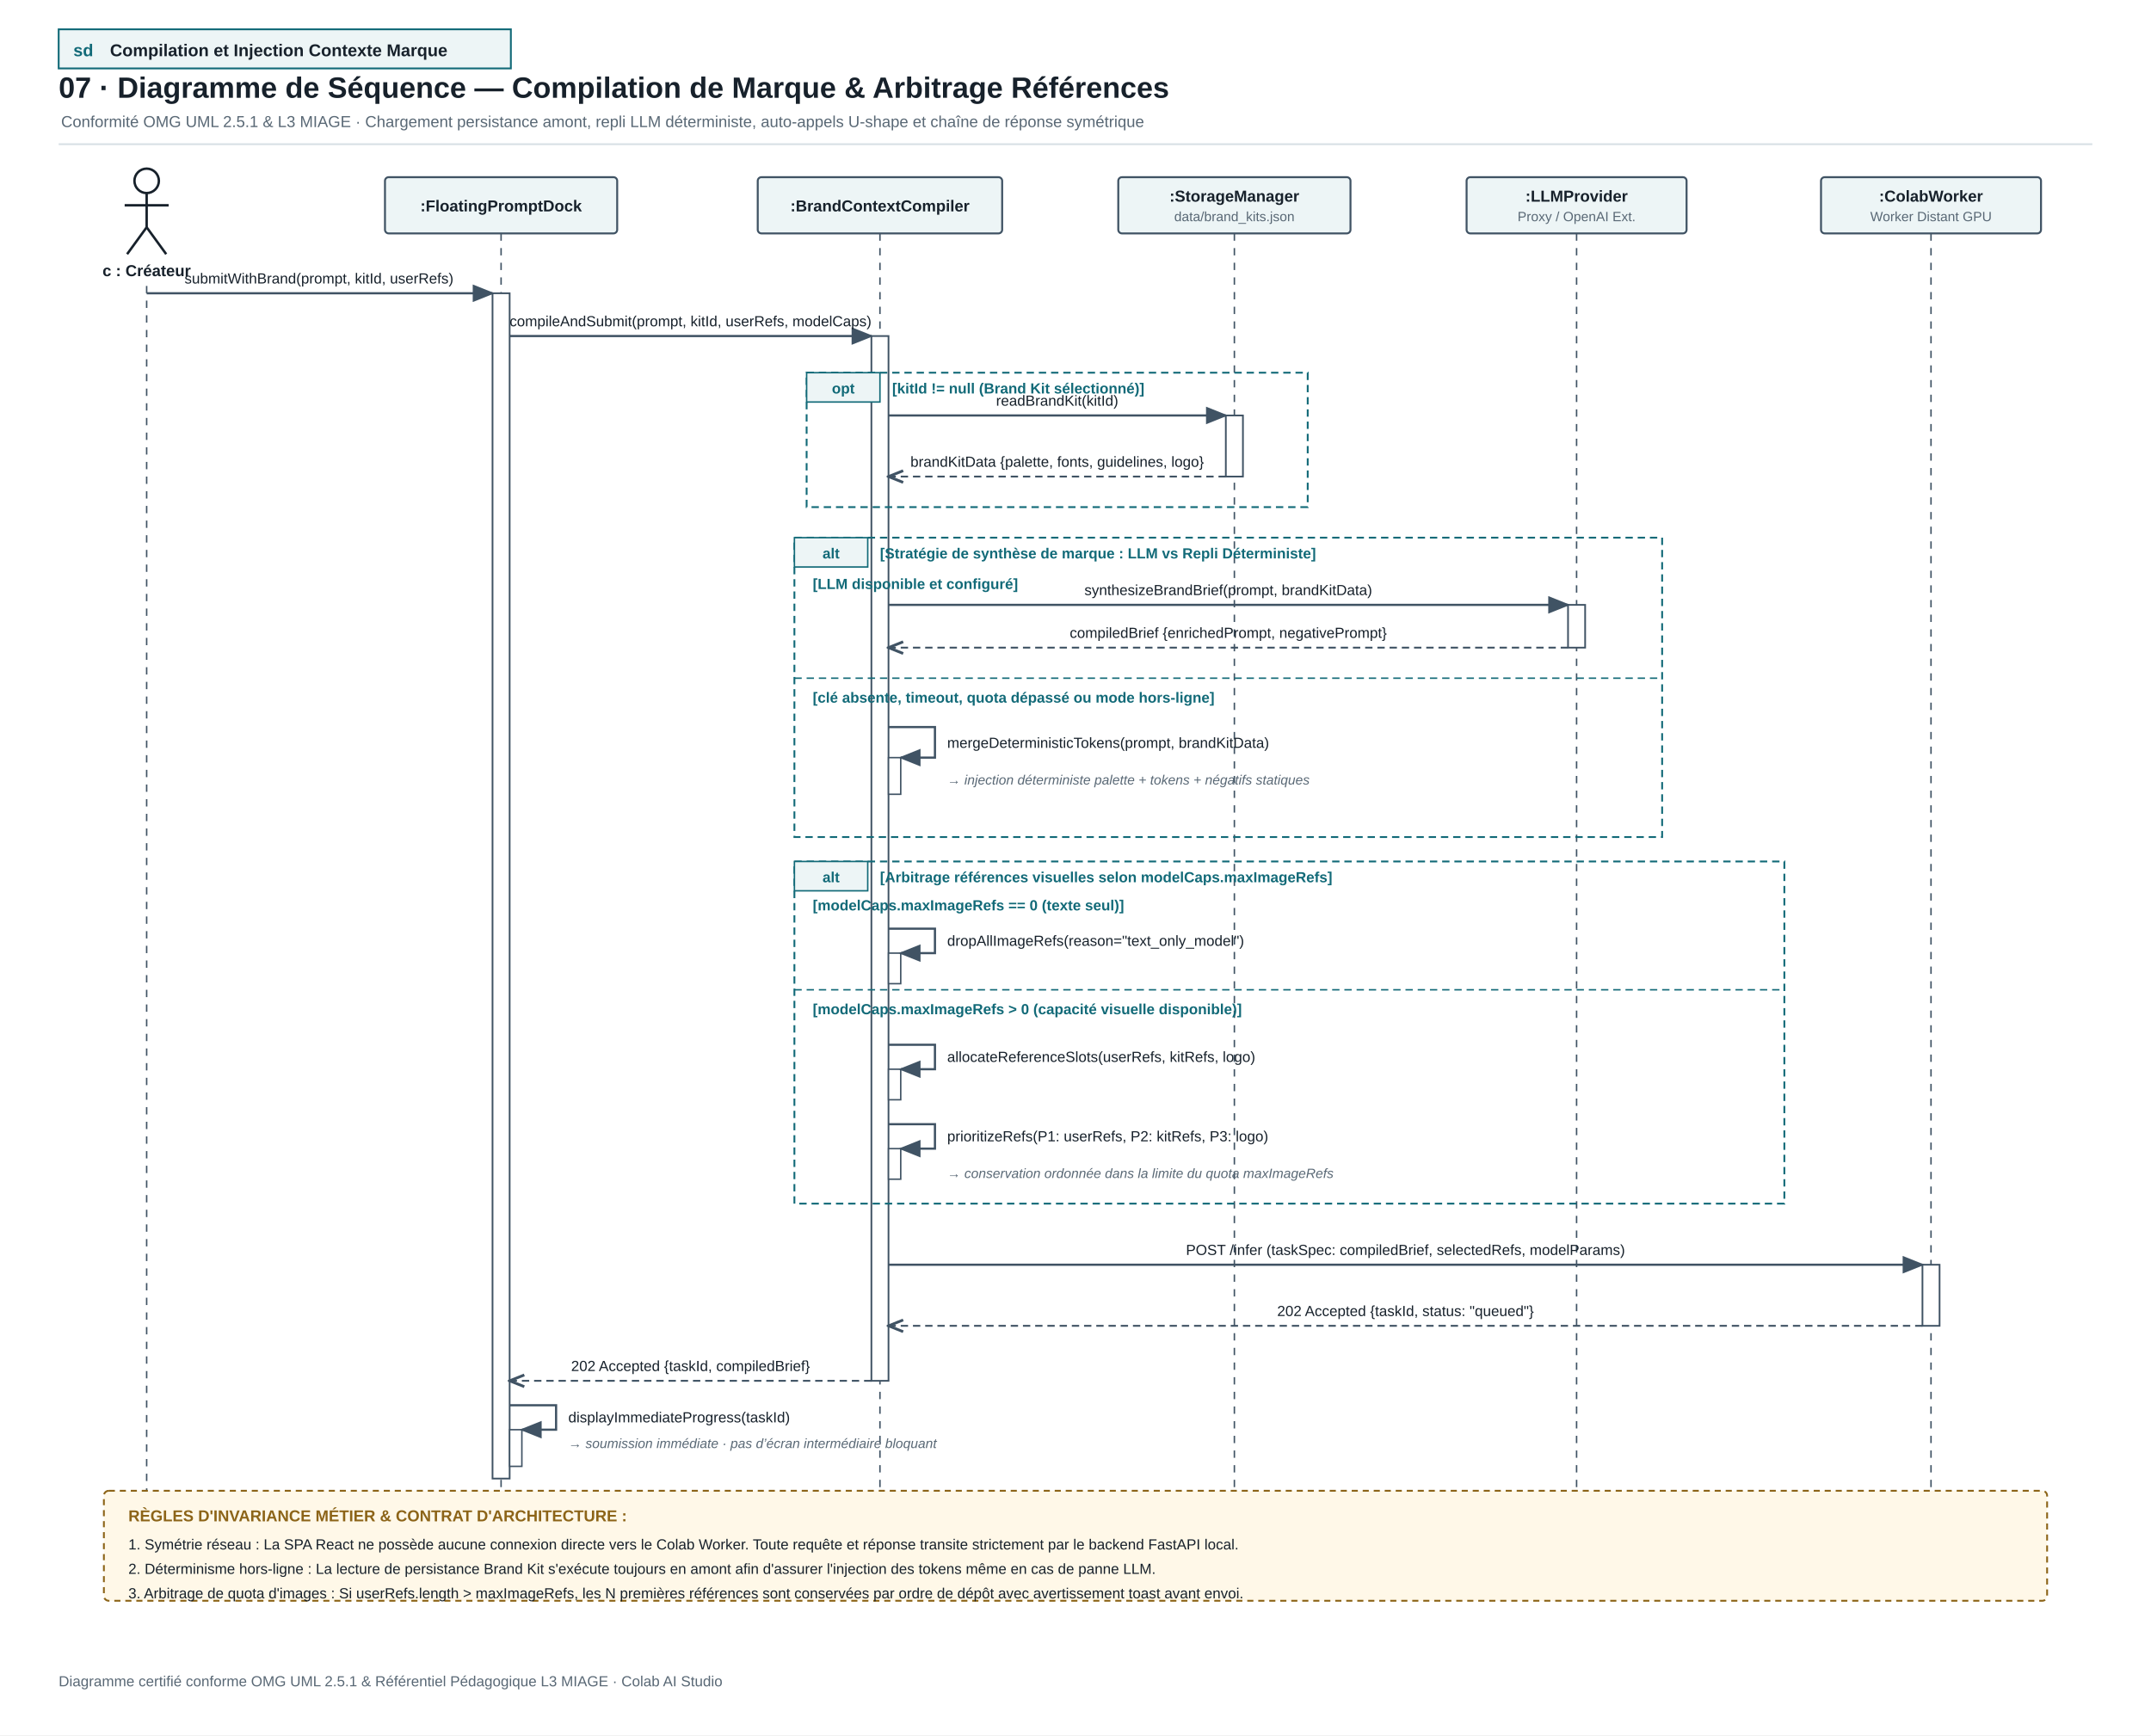
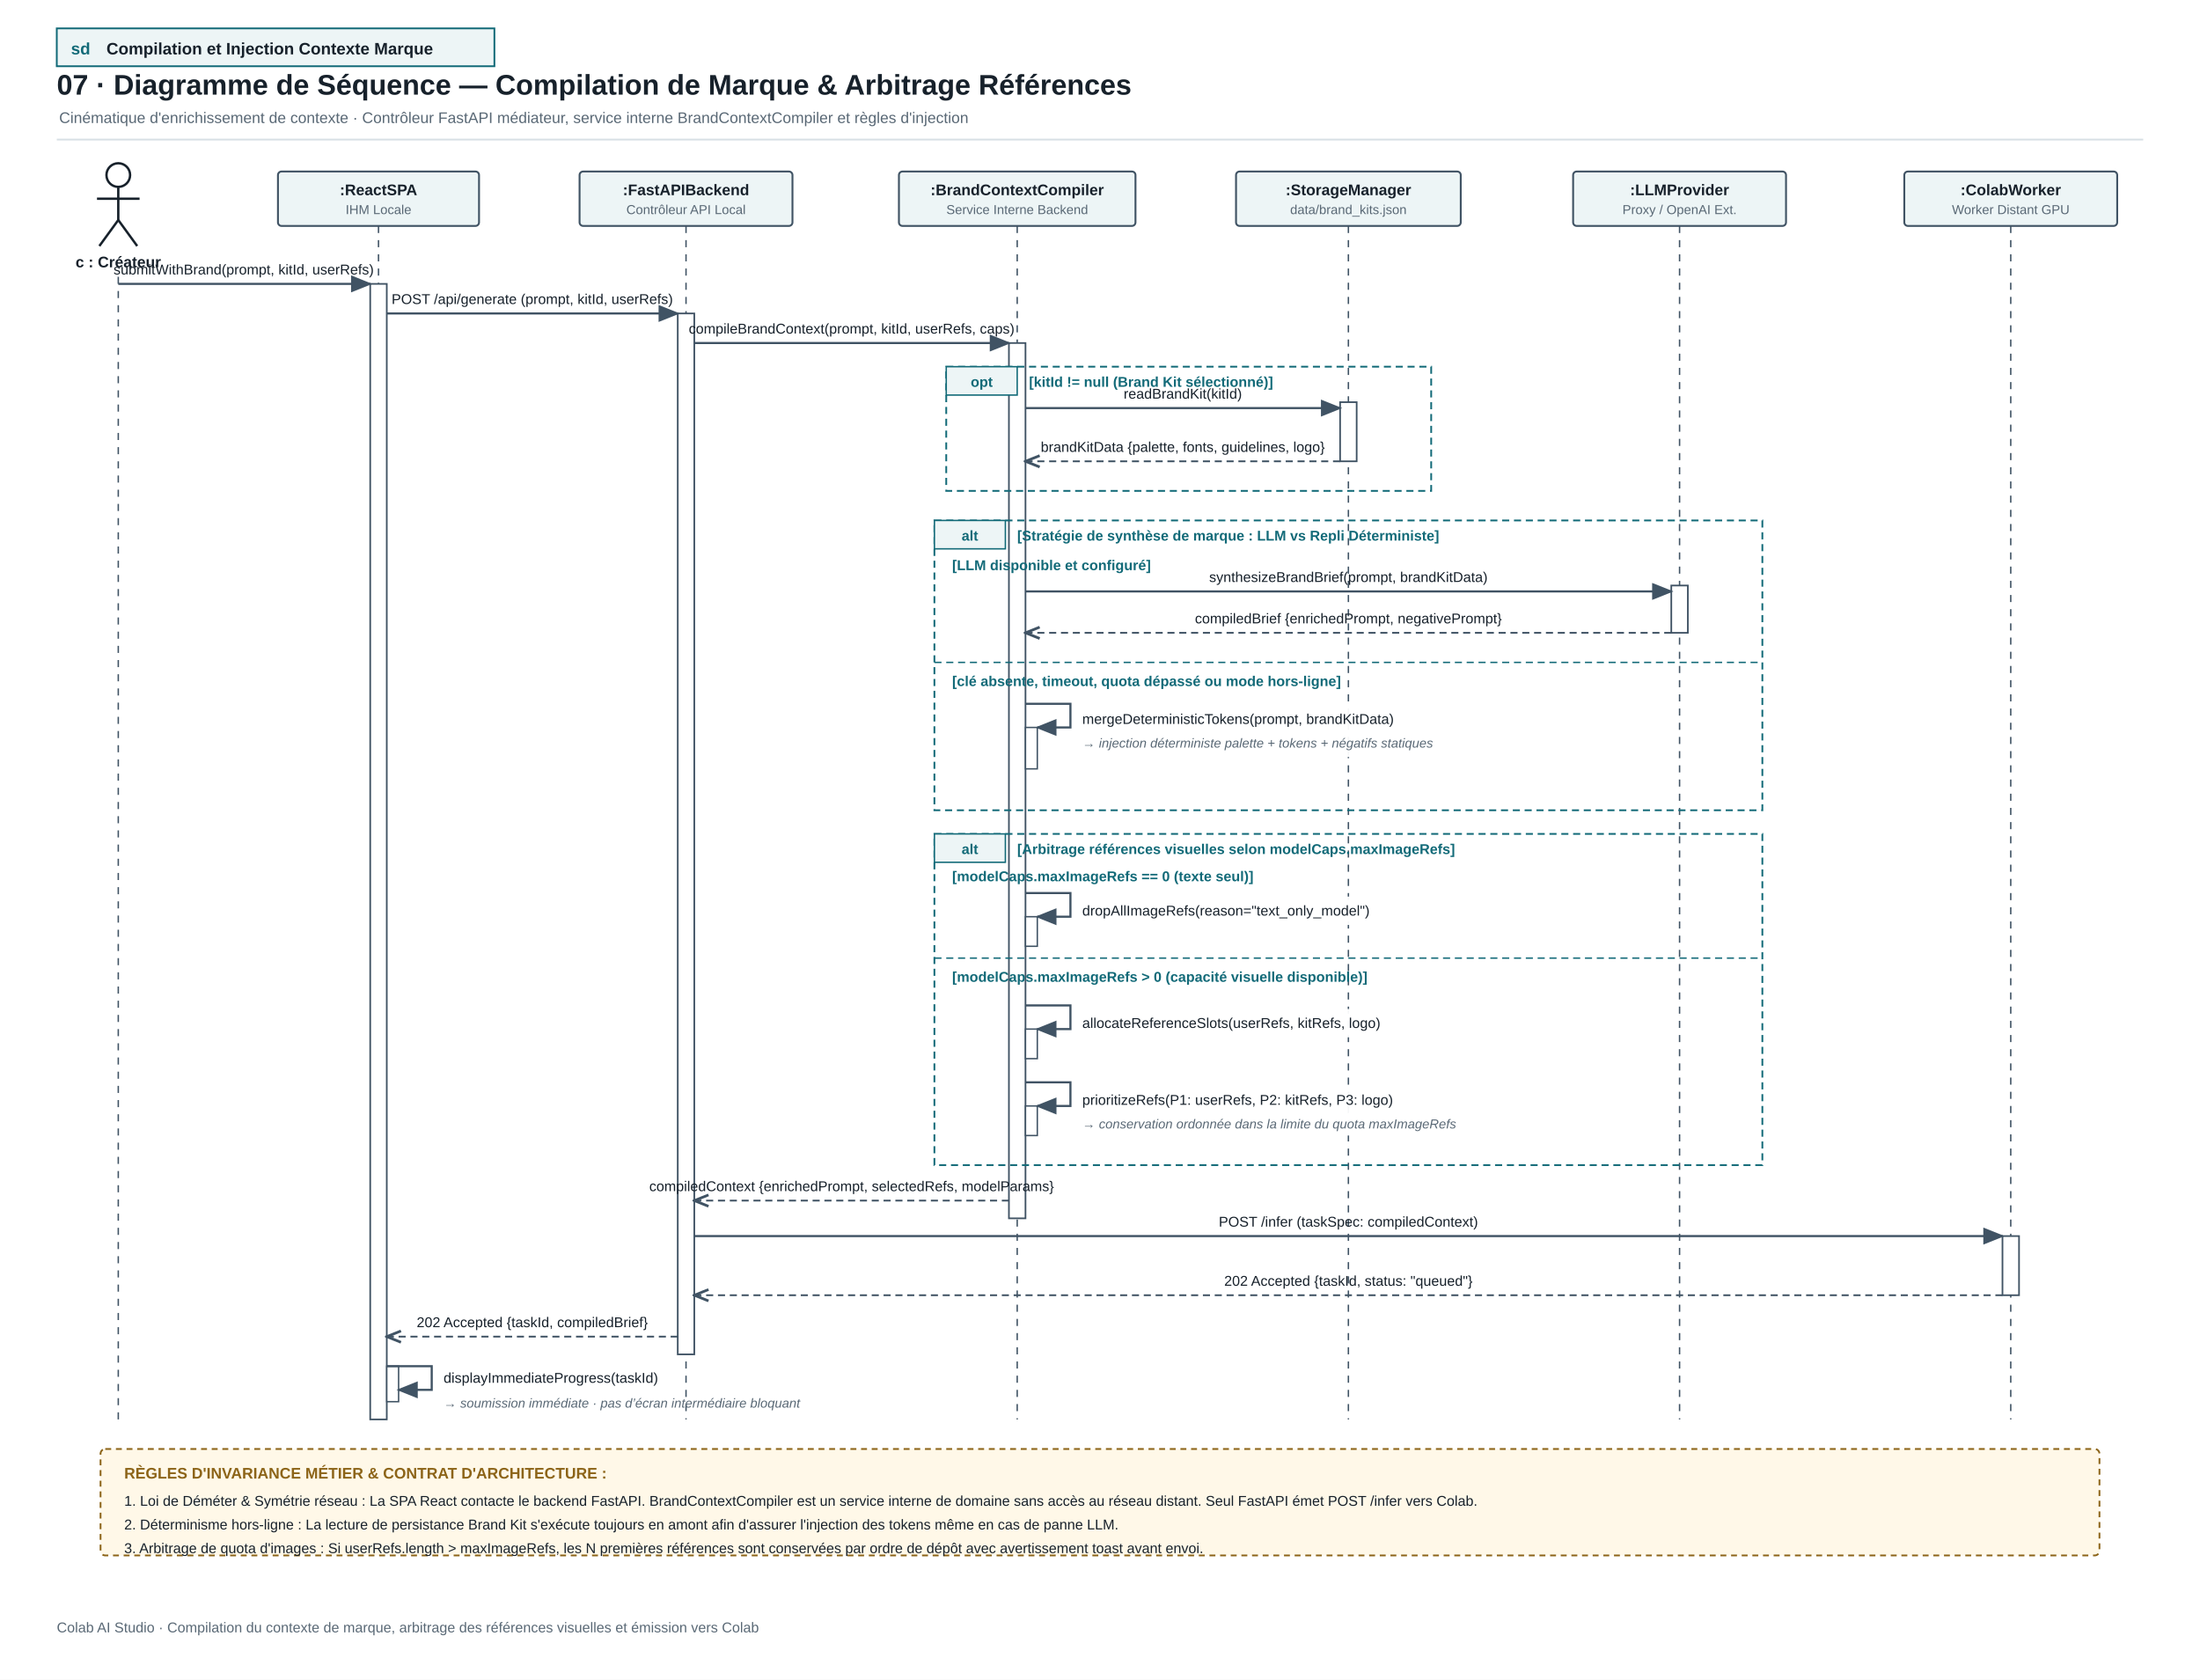
- <svg xmlns="http://www.w3.org/2000/svg" width="1760" height="1420" viewBox="0 0 1760 1420">
+ <svg xmlns="http://www.w3.org/2000/svg" width="1860" height="1420" viewBox="0 0 1860 1420">
  <defs>
    <marker id="arrow" markerWidth="10" markerHeight="8" refX="9" refY="4" orient="auto">
      <path d="M0 0 L10 4 L0 8 Z" fill="#405364" />
    </marker>
    <marker id="openArrow" markerWidth="10" markerHeight="8" refX="9" refY="4" orient="auto">
      <path d="M1 0.8 L9 4 L1 7.2" fill="none" stroke="#405364" stroke-width="1.5" />
    </marker>
  </defs>
  <rect x="0" y="0" width="100%" height="100%" fill="#FFFFFF" />
  <rect x="48" y="24" width="370" height="32" rx="0" fill="#EDF5F6" stroke="#126A78" stroke-width="1.5" />
  <text x="60" y="46" font-family="Arial, sans-serif" font-size="14" font-weight="700" fill="#126A78">sd</text>
  <text x="90" y="46" font-family="Arial, sans-serif" font-size="14" font-weight="600" fill="#17212B">Compilation et Injection Contexte Marque</text>
  <text x="48" y="80" font-family="Arial, sans-serif" font-size="24" font-weight="700" fill="#17212B">07 · Diagramme de Séquence — Compilation de Marque &amp; Arbitrage Références</text>
-   <text x="50" y="104" font-family="Arial, sans-serif" font-size="13" fill="#596875">Conformité OMG UML 2.5.1 &amp; L3 MIAGE · Chargement persistance amont, repli LLM déterministe, auto-appels U-shape et chaîne de réponse symétrique</text>
-   <line x1="48" y1="118" x2="1712" y2="118" stroke="#D8E0E5" stroke-width="1.5" />
-   <circle cx="120" cy="148" r="10" fill="#FFFFFF" stroke="#17212B" stroke-width="2" />
-   <line x1="120" y1="158" x2="120" y2="186" stroke="#17212B" stroke-width="2" />
-   <line x1="102" y1="168" x2="138" y2="168" stroke="#17212B" stroke-width="2" />
-   <line x1="120" y1="186" x2="104" y2="208" stroke="#17212B" stroke-width="2" />
-   <line x1="120" y1="186" x2="136" y2="208" stroke="#17212B" stroke-width="2" />
-   <text x="120" y="226" text-anchor="middle" font-family="Arial, sans-serif" font-size="13" font-weight="600" fill="#17212B">c : Créateur</text>
-   <line x1="120" y1="234" x2="120" y2="1270" stroke="#405364" stroke-width="1.2" stroke-dasharray="6 6" />
-   <rect x="315" y="145" width="190" height="46" rx="3" fill="#EDF5F6" stroke="#405364" stroke-width="1.6" />
-   <text x="410" y="173" text-anchor="middle" font-family="Arial, sans-serif" font-size="13" font-weight="600" fill="#17212B">:FloatingPromptDock</text>
-   <line x1="410" y1="191" x2="410" y2="1270" stroke="#405364" stroke-width="1.2" stroke-dasharray="6 6" />
-   <rect x="620" y="145" width="200" height="46" rx="3" fill="#EDF5F6" stroke="#405364" stroke-width="1.6" />
-   <text x="720" y="173" text-anchor="middle" font-family="Arial, sans-serif" font-size="13" font-weight="600" fill="#17212B">:BrandContextCompiler</text>
-   <line x1="720" y1="191" x2="720" y2="1270" stroke="#405364" stroke-width="1.2" stroke-dasharray="6 6" />
-   <rect x="915" y="145" width="190" height="46" rx="3" fill="#EDF5F6" stroke="#405364" stroke-width="1.6" />
-   <text x="1010" y="165" text-anchor="middle" font-family="Arial, sans-serif" font-size="13" font-weight="600" fill="#17212B">:StorageManager</text>
-   <text x="1010" y="181" text-anchor="middle" font-family="Arial, sans-serif" font-size="11" font-weight="400" fill="#596875">data/brand_kits.json</text>
-   <line x1="1010" y1="191" x2="1010" y2="1270" stroke="#405364" stroke-width="1.2" stroke-dasharray="6 6" />
-   <rect x="1200" y="145" width="180" height="46" rx="3" fill="#EDF5F6" stroke="#405364" stroke-width="1.6" />
-   <text x="1290" y="165" text-anchor="middle" font-family="Arial, sans-serif" font-size="13" font-weight="600" fill="#17212B">:LLMProvider</text>
-   <text x="1290" y="181" text-anchor="middle" font-family="Arial, sans-serif" font-size="11" font-weight="400" fill="#596875">Proxy / OpenAI Ext.</text>
-   <line x1="1290" y1="191" x2="1290" y2="1270" stroke="#405364" stroke-width="1.2" stroke-dasharray="6 6" />
-   <rect x="1490" y="145" width="180" height="46" rx="3" fill="#EDF5F6" stroke="#405364" stroke-width="1.6" />
-   <text x="1580" y="165" text-anchor="middle" font-family="Arial, sans-serif" font-size="13" font-weight="600" fill="#17212B">:ColabWorker</text>
-   <text x="1580" y="181" text-anchor="middle" font-family="Arial, sans-serif" font-size="11" font-weight="400" fill="#596875">Worker Distant GPU</text>
-   <line x1="1580" y1="191" x2="1580" y2="1270" stroke="#405364" stroke-width="1.2" stroke-dasharray="6 6" />
-   <rect x="403" y="240" width="14" height="970" fill="#FFFFFF" stroke="#405364" stroke-width="1.4" />
-   <rect x="417" y="1170" width="10" height="30" fill="#FFFFFF" stroke="#405364" stroke-width="1.2" />
-   <rect x="713" y="275" width="14" height="855" fill="#FFFFFF" stroke="#405364" stroke-width="1.4" />
-   <rect x="727" y="620" width="10" height="30" fill="#FFFFFF" stroke="#405364" stroke-width="1.2" />
-   <rect x="727" y="780" width="10" height="25" fill="#FFFFFF" stroke="#405364" stroke-width="1.2" />
-   <rect x="727" y="875" width="10" height="25" fill="#FFFFFF" stroke="#405364" stroke-width="1.2" />
-   <rect x="727" y="940" width="10" height="25" fill="#FFFFFF" stroke="#405364" stroke-width="1.2" />
-   <rect x="1003" y="340" width="14" height="50" fill="#FFFFFF" stroke="#405364" stroke-width="1.4" />
-   <rect x="1283" y="495" width="14" height="35" fill="#FFFFFF" stroke="#405364" stroke-width="1.4" />
-   <rect x="1573" y="1035" width="14" height="50" fill="#FFFFFF" stroke="#405364" stroke-width="1.4" />
-   <path d="M120 240 L403 240" fill="none" stroke="#405364" stroke-width="1.8" marker-end="url(#arrow)" />
-   <text x="261" y="232" text-anchor="middle" font-family="Arial, sans-serif" font-size="12" font-weight="500" fill="#17212B">submitWithBrand(prompt, kitId, userRefs)</text>
-   <path d="M417 275 L713 275" fill="none" stroke="#405364" stroke-width="1.8" marker-end="url(#arrow)" />
-   <text x="565" y="267" text-anchor="middle" font-family="Arial, sans-serif" font-size="12" font-weight="500" fill="#17212B">compileAndSubmit(prompt, kitId, userRefs, modelCaps)</text>
-   <rect x="660" y="305" width="410" height="110" rx="0" fill="none" stroke="#126A78" stroke-width="1.5" stroke-dasharray="6 4" />
-   <rect x="660" y="305" width="60" height="24" rx="0" fill="#EDF5F6" stroke="#126A78" stroke-width="1.2" />
-   <text x="690" y="322" text-anchor="middle" font-family="Arial, sans-serif" font-size="12" font-weight="700" fill="#126A78">opt</text>
-   <text x="730" y="322" text-anchor="start" font-family="Arial, sans-serif" font-size="12" font-weight="600" fill="#126A78">[kitId != null (Brand Kit sélectionné)]</text>
-   <path d="M727 340 L1003 340" fill="none" stroke="#405364" stroke-width="1.8" marker-end="url(#arrow)" />
-   <text x="865" y="332" text-anchor="middle" font-family="Arial, sans-serif" font-size="12" font-weight="400" fill="#17212B">readBrandKit(kitId)</text>
-   <path d="M1003 390 L727 390" fill="none" stroke="#405364" stroke-width="1.5" stroke-dasharray="6 4" marker-end="url(#openArrow)" />
-   <text x="865" y="382" text-anchor="middle" font-family="Arial, sans-serif" font-size="12" font-weight="400" fill="#17212B">brandKitData {palette, fonts, guidelines, logo}</text>
-   <rect x="650" y="440" width="710" height="245" rx="0" fill="none" stroke="#126A78" stroke-width="1.5" stroke-dasharray="6 4" />
-   <rect x="650" y="440" width="60" height="24" rx="0" fill="#EDF5F6" stroke="#126A78" stroke-width="1.2" />
-   <text x="680" y="457" text-anchor="middle" font-family="Arial, sans-serif" font-size="12" font-weight="700" fill="#126A78">alt</text>
-   <text x="720" y="457" text-anchor="start" font-family="Arial, sans-serif" font-size="12" font-weight="600" fill="#126A78">[Stratégie de synthèse de marque : LLM vs Repli Déterministe]</text>
-   <text x="665" y="482" text-anchor="start" font-family="Arial, sans-serif" font-size="12" font-weight="600" fill="#126A78">[LLM disponible et configuré]</text>
-   <path d="M727 495 L1283 495" fill="none" stroke="#405364" stroke-width="1.8" marker-end="url(#arrow)" />
-   <text x="1005" y="487" text-anchor="middle" font-family="Arial, sans-serif" font-size="12" font-weight="400" fill="#17212B">synthesizeBrandBrief(prompt, brandKitData)</text>
-   <path d="M1283 530 L727 530" fill="none" stroke="#405364" stroke-width="1.5" stroke-dasharray="6 4" marker-end="url(#openArrow)" />
-   <text x="1005" y="522" text-anchor="middle" font-family="Arial, sans-serif" font-size="12" font-weight="400" fill="#17212B">compiledBrief {enrichedPrompt, negativePrompt}</text>
-   <line x1="650" y1="555" x2="1360" y2="555" stroke="#126A78" stroke-width="1.2" stroke-dasharray="6 4" />
-   <text x="665" y="575" text-anchor="start" font-family="Arial, sans-serif" font-size="12" font-weight="600" fill="#126A78">[clé absente, timeout, quota dépassé ou mode hors-ligne]</text>
-   <path d="M727 595 L765 595 L765 620 L737 620" fill="none" stroke="#405364" stroke-width="1.8" marker-end="url(#arrow)" />
-   <text x="775" y="612" text-anchor="start" font-family="Arial, sans-serif" font-size="12" font-weight="400" fill="#17212B">mergeDeterministicTokens(prompt, brandKitData)</text>
-   <text x="775" y="642" text-anchor="start" font-family="Arial, sans-serif" font-size="11" font-style="italic" fill="#596875">→ injection déterministe palette + tokens + négatifs statiques</text>
-   <rect x="650" y="705" width="810" height="280" rx="0" fill="none" stroke="#126A78" stroke-width="1.5" stroke-dasharray="6 4" />
-   <rect x="650" y="705" width="60" height="24" rx="0" fill="#EDF5F6" stroke="#126A78" stroke-width="1.2" />
-   <text x="680" y="722" text-anchor="middle" font-family="Arial, sans-serif" font-size="12" font-weight="700" fill="#126A78">alt</text>
-   <text x="720" y="722" text-anchor="start" font-family="Arial, sans-serif" font-size="12" font-weight="600" fill="#126A78">[Arbitrage références visuelles selon modelCaps.maxImageRefs]</text>
-   <text x="665" y="745" text-anchor="start" font-family="Arial, sans-serif" font-size="12" font-weight="600" fill="#126A78">[modelCaps.maxImageRefs == 0 (texte seul)]</text>
-   <path d="M727 760 L765 760 L765 780 L737 780" fill="none" stroke="#405364" stroke-width="1.8" marker-end="url(#arrow)" />
-   <text x="775" y="774" text-anchor="start" font-family="Arial, sans-serif" font-size="12" font-weight="400" fill="#17212B">dropAllImageRefs(reason="text_only_model")</text>
-   <line x1="650" y1="810" x2="1460" y2="810" stroke="#126A78" stroke-width="1.2" stroke-dasharray="6 4" />
-   <text x="665" y="830" text-anchor="start" font-family="Arial, sans-serif" font-size="12" font-weight="600" fill="#126A78">[modelCaps.maxImageRefs &gt; 0 (capacité visuelle disponible)]</text>
-   <path d="M727 855 L765 855 L765 875 L737 875" fill="none" stroke="#405364" stroke-width="1.8" marker-end="url(#arrow)" />
-   <text x="775" y="869" text-anchor="start" font-family="Arial, sans-serif" font-size="12" font-weight="400" fill="#17212B">allocateReferenceSlots(userRefs, kitRefs, logo)</text>
-   <path d="M727 920 L765 920 L765 940 L737 940" fill="none" stroke="#405364" stroke-width="1.8" marker-end="url(#arrow)" />
-   <text x="775" y="934" text-anchor="start" font-family="Arial, sans-serif" font-size="12" font-weight="400" fill="#17212B">prioritizeRefs(P1: userRefs, P2: kitRefs, P3: logo)</text>
-   <text x="775" y="964" text-anchor="start" font-family="Arial, sans-serif" font-size="11" font-style="italic" fill="#596875">→ conservation ordonnée dans la limite du quota maxImageRefs</text>
-   <path d="M727 1035 L1573 1035" fill="none" stroke="#405364" stroke-width="1.8" marker-end="url(#arrow)" />
-   <text x="1150" y="1027" text-anchor="middle" font-family="Arial, sans-serif" font-size="12" font-weight="500" fill="#17212B">POST /infer (taskSpec: compiledBrief, selectedRefs, modelParams)</text>
-   <path d="M1573 1085 L727 1085" fill="none" stroke="#405364" stroke-width="1.5" stroke-dasharray="6 4" marker-end="url(#openArrow)" />
-   <text x="1150" y="1077" text-anchor="middle" font-family="Arial, sans-serif" font-size="12" font-weight="500" fill="#17212B">202 Accepted {taskId, status: "queued"}</text>
-   <path d="M713 1130 L417 1130" fill="none" stroke="#405364" stroke-width="1.5" stroke-dasharray="6 4" marker-end="url(#openArrow)" />
-   <text x="565" y="1122" text-anchor="middle" font-family="Arial, sans-serif" font-size="12" font-weight="500" fill="#17212B">202 Accepted {taskId, compiledBrief}</text>
-   <path d="M417 1150 L455 1150 L455 1170 L427 1170" fill="none" stroke="#405364" stroke-width="1.8" marker-end="url(#arrow)" />
-   <text x="465" y="1164" text-anchor="start" font-family="Arial, sans-serif" font-size="12" font-weight="400" fill="#17212B">displayImmediateProgress(taskId)</text>
-   <text x="465" y="1185" text-anchor="start" font-family="Arial, sans-serif" font-size="11" font-style="italic" fill="#596875">→ soumission immédiate · pas d’écran intermédiaire bloquant</text>
-   <rect x="85" y="1220" width="1590" height="90" rx="4" fill="#FFF8E8" stroke="#8C6418" stroke-width="1.5" stroke-dasharray="5 4" />
-   <text x="105" y="1245" font-family="Arial, sans-serif" font-size="13" font-weight="700" fill="#8C6418">RÈGLES D'INVARIANCE MÉTIER &amp; CONTRAT D'ARCHITECTURE :</text>
-   <text x="105" y="1268" font-family="Arial, sans-serif" font-size="12" font-weight="400" fill="#17212B">1. Symétrie réseau : La SPA React ne possède aucune connexion directe vers le Colab Worker. Toute requête et réponse transite strictement par le backend FastAPI local.</text>
-   <text x="105" y="1288" font-family="Arial, sans-serif" font-size="12" font-weight="400" fill="#17212B">2. Déterminisme hors-ligne : La lecture de persistance Brand Kit s'exécute toujours en amont afin d'assurer l'injection des tokens même en cas de panne LLM.</text>
-   <text x="105" y="1308" font-family="Arial, sans-serif" font-size="12" font-weight="400" fill="#17212B">3. Arbitrage de quota d'images : Si userRefs.length &gt; maxImageRefs, les N premières références sont conservées par ordre de dépôt avec avertissement toast avant envoi.</text>
-   <text x="48" y="1380" font-family="Arial, sans-serif" font-size="12" font-weight="400" fill="#596875">Diagramme certifié conforme OMG UML 2.5.1 &amp; Référentiel Pédagogique L3 MIAGE · Colab AI Studio</text>
+   <text x="50" y="104" font-family="Arial, sans-serif" font-size="13" fill="#596875">Cinématique d'enrichissement de contexte · Contrôleur FastAPI médiateur, service interne BrandContextCompiler et règles d'injection</text>
+   <line x1="48" y1="118" x2="1812" y2="118" stroke="#D8E0E5" stroke-width="1.5" />
+   <circle cx="100" cy="148" r="10" fill="#FFFFFF" stroke="#17212B" stroke-width="2" />
+   <line x1="100" y1="158" x2="100" y2="186" stroke="#17212B" stroke-width="2" />
+   <line x1="82" y1="168" x2="118" y2="168" stroke="#17212B" stroke-width="2" />
+   <line x1="100" y1="186" x2="84" y2="208" stroke="#17212B" stroke-width="2" />
+   <line x1="100" y1="186" x2="116" y2="208" stroke="#17212B" stroke-width="2" />
+   <text x="100" y="226" text-anchor="middle" font-family="Arial, sans-serif" font-size="13" font-weight="600" fill="#17212B">c : Créateur</text>
+   <line x1="100" y1="234" x2="100" y2="1200" stroke="#405364" stroke-width="1.2" stroke-dasharray="6 6" />
+   <rect x="235" y="145" width="170" height="46" rx="3" fill="#EDF5F6" stroke="#405364" stroke-width="1.6" />
+   <text x="320" y="165" text-anchor="middle" font-family="Arial, sans-serif" font-size="13" font-weight="600" fill="#17212B">:ReactSPA</text>
+   <text x="320" y="181" text-anchor="middle" font-family="Arial, sans-serif" font-size="11" font-weight="400" fill="#596875">IHM Locale</text>
+   <line x1="320" y1="191" x2="320" y2="1200" stroke="#405364" stroke-width="1.2" stroke-dasharray="6 6" />
+   <rect x="490" y="145" width="180" height="46" rx="3" fill="#EDF5F6" stroke="#405364" stroke-width="1.6" />
+   <text x="580" y="165" text-anchor="middle" font-family="Arial, sans-serif" font-size="13" font-weight="600" fill="#17212B">:FastAPIBackend</text>
+   <text x="580" y="181" text-anchor="middle" font-family="Arial, sans-serif" font-size="11" font-weight="400" fill="#596875">Contrôleur API Local</text>
+   <line x1="580" y1="191" x2="580" y2="1200" stroke="#405364" stroke-width="1.2" stroke-dasharray="6 6" />
+   <rect x="760" y="145" width="200" height="46" rx="3" fill="#EDF5F6" stroke="#405364" stroke-width="1.6" />
+   <text x="860" y="165" text-anchor="middle" font-family="Arial, sans-serif" font-size="13" font-weight="600" fill="#17212B">:BrandContextCompiler</text>
+   <text x="860" y="181" text-anchor="middle" font-family="Arial, sans-serif" font-size="11" font-weight="400" fill="#596875">Service Interne Backend</text>
+   <line x1="860" y1="191" x2="860" y2="1200" stroke="#405364" stroke-width="1.2" stroke-dasharray="6 6" />
+   <rect x="1045" y="145" width="190" height="46" rx="3" fill="#EDF5F6" stroke="#405364" stroke-width="1.6" />
+   <text x="1140" y="165" text-anchor="middle" font-family="Arial, sans-serif" font-size="13" font-weight="600" fill="#17212B">:StorageManager</text>
+   <text x="1140" y="181" text-anchor="middle" font-family="Arial, sans-serif" font-size="11" font-weight="400" fill="#596875">data/brand_kits.json</text>
+   <line x1="1140" y1="191" x2="1140" y2="1200" stroke="#405364" stroke-width="1.2" stroke-dasharray="6 6" />
+   <rect x="1330" y="145" width="180" height="46" rx="3" fill="#EDF5F6" stroke="#405364" stroke-width="1.6" />
+   <text x="1420" y="165" text-anchor="middle" font-family="Arial, sans-serif" font-size="13" font-weight="600" fill="#17212B">:LLMProvider</text>
+   <text x="1420" y="181" text-anchor="middle" font-family="Arial, sans-serif" font-size="11" font-weight="400" fill="#596875">Proxy / OpenAI Ext.</text>
+   <line x1="1420" y1="191" x2="1420" y2="1200" stroke="#405364" stroke-width="1.2" stroke-dasharray="6 6" />
+   <rect x="1610" y="145" width="180" height="46" rx="3" fill="#EDF5F6" stroke="#405364" stroke-width="1.6" />
+   <text x="1700" y="165" text-anchor="middle" font-family="Arial, sans-serif" font-size="13" font-weight="600" fill="#17212B">:ColabWorker</text>
+   <text x="1700" y="181" text-anchor="middle" font-family="Arial, sans-serif" font-size="11" font-weight="400" fill="#596875">Worker Distant GPU</text>
+   <line x1="1700" y1="191" x2="1700" y2="1200" stroke="#405364" stroke-width="1.2" stroke-dasharray="6 6" />
+   <rect x="313" y="240" width="14" height="960" fill="#FFFFFF" stroke="#405364" stroke-width="1.4" />
+   <rect x="327" y="1155" width="10" height="30" fill="#FFFFFF" stroke="#405364" stroke-width="1.2" />
+   <rect x="573" y="265" width="14" height="880" fill="#FFFFFF" stroke="#405364" stroke-width="1.4" />
+   <rect x="853" y="290" width="14" height="740" fill="#FFFFFF" stroke="#405364" stroke-width="1.4" />
+   <rect x="867" y="615" width="10" height="35" fill="#FFFFFF" stroke="#405364" stroke-width="1.2" />
+   <rect x="867" y="775" width="10" height="25" fill="#FFFFFF" stroke="#405364" stroke-width="1.2" />
+   <rect x="867" y="870" width="10" height="25" fill="#FFFFFF" stroke="#405364" stroke-width="1.2" />
+   <rect x="867" y="935" width="10" height="25" fill="#FFFFFF" stroke="#405364" stroke-width="1.2" />
+   <rect x="1133" y="340" width="14" height="50" fill="#FFFFFF" stroke="#405364" stroke-width="1.4" />
+   <rect x="1413" y="495" width="14" height="40" fill="#FFFFFF" stroke="#405364" stroke-width="1.4" />
+   <rect x="1693" y="1045" width="14" height="50" fill="#FFFFFF" stroke="#405364" stroke-width="1.4" />
+   <path d="M100 240 L313 240" fill="none" stroke="#405364" stroke-width="1.8" marker-end="url(#arrow)" />
+   <text x="206" y="232" text-anchor="middle" font-family="Arial, sans-serif" font-size="12" font-weight="500" fill="#17212B">submitWithBrand(prompt, kitId, userRefs)</text>
+   <path d="M327 265 L573 265" fill="none" stroke="#405364" stroke-width="1.8" marker-end="url(#arrow)" />
+   <text x="450" y="257" text-anchor="middle" font-family="Arial, sans-serif" font-size="12" font-weight="500" fill="#17212B">POST /api/generate (prompt, kitId, userRefs)</text>
+   <path d="M587 290 L853 290" fill="none" stroke="#405364" stroke-width="1.8" marker-end="url(#arrow)" />
+   <text x="720" y="282" text-anchor="middle" font-family="Arial, sans-serif" font-size="12" font-weight="500" fill="#17212B">compileBrandContext(prompt, kitId, userRefs, caps)</text>
+   <rect x="800" y="310" width="410" height="105" rx="0" fill="none" stroke="#126A78" stroke-width="1.5" stroke-dasharray="6 4" />
+   <rect x="800" y="310" width="60" height="24" rx="0" fill="#EDF5F6" stroke="#126A78" stroke-width="1.2" />
+   <text x="830" y="327" text-anchor="middle" font-family="Arial, sans-serif" font-size="12" font-weight="700" fill="#126A78">opt</text>
+   <text x="870" y="327" text-anchor="start" font-family="Arial, sans-serif" font-size="12" font-weight="600" fill="#126A78">[kitId != null (Brand Kit sélectionné)]</text>
+   <path d="M867 345 L1133 345" fill="none" stroke="#405364" stroke-width="1.8" marker-end="url(#arrow)" />
+   <text x="1000" y="337" text-anchor="middle" font-family="Arial, sans-serif" font-size="12" font-weight="400" fill="#17212B">readBrandKit(kitId)</text>
+   <path d="M1133 390 L867 390" fill="none" stroke="#405364" stroke-width="1.5" stroke-dasharray="6 4" marker-end="url(#openArrow)" />
+   <text x="1000" y="382" text-anchor="middle" font-family="Arial, sans-serif" font-size="12" font-weight="400" fill="#17212B">brandKitData {palette, fonts, guidelines, logo}</text>
+   <rect x="790" y="440" width="700" height="245" rx="0" fill="none" stroke="#126A78" stroke-width="1.5" stroke-dasharray="6 4" />
+   <rect x="790" y="440" width="60" height="24" rx="0" fill="#EDF5F6" stroke="#126A78" stroke-width="1.2" />
+   <text x="820" y="457" text-anchor="middle" font-family="Arial, sans-serif" font-size="12" font-weight="700" fill="#126A78">alt</text>
+   <text x="860" y="457" text-anchor="start" font-family="Arial, sans-serif" font-size="12" font-weight="600" fill="#126A78">[Stratégie de synthèse de marque : LLM vs Repli Déterministe]</text>
+   <text x="805" y="482" text-anchor="start" font-family="Arial, sans-serif" font-size="12" font-weight="600" fill="#126A78">[LLM disponible et configuré]</text>
+   <path d="M867 500 L1413 500" fill="none" stroke="#405364" stroke-width="1.8" marker-end="url(#arrow)" />
+   <text x="1140" y="492" text-anchor="middle" font-family="Arial, sans-serif" font-size="12" font-weight="400" fill="#17212B">synthesizeBrandBrief(prompt, brandKitData)</text>
+   <path d="M1413 535 L867 535" fill="none" stroke="#405364" stroke-width="1.5" stroke-dasharray="6 4" marker-end="url(#openArrow)" />
+   <text x="1140" y="527" text-anchor="middle" font-family="Arial, sans-serif" font-size="12" font-weight="400" fill="#17212B">compiledBrief {enrichedPrompt, negativePrompt}</text>
+   <line x1="790" y1="560" x2="1490" y2="560" stroke="#126A78" stroke-width="1.2" stroke-dasharray="6 4" />
+   <text x="805" y="580" text-anchor="start" font-family="Arial, sans-serif" font-size="12" font-weight="600" fill="#126A78">[clé absente, timeout, quota dépassé ou mode hors-ligne]</text>
+   <path d="M867 595 L905 595 L905 615 L877 615" fill="none" stroke="#405364" stroke-width="1.8" marker-end="url(#arrow)" />
+   <rect x="912" y="598" width="310" height="42" fill="#FFFFFF" fill-opacity="0.95" rx="2" />
+   <text x="915" y="612" text-anchor="start" font-family="Arial, sans-serif" font-size="12" font-weight="400" fill="#17212B">mergeDeterministicTokens(prompt, brandKitData)</text>
+   <text x="915" y="632" text-anchor="start" font-family="Arial, sans-serif" font-size="11" font-style="italic" fill="#596875">→ injection déterministe palette + tokens + négatifs statiques</text>
+   <rect x="790" y="705" width="700" height="280" rx="0" fill="none" stroke="#126A78" stroke-width="1.5" stroke-dasharray="6 4" />
+   <rect x="790" y="705" width="60" height="24" rx="0" fill="#EDF5F6" stroke="#126A78" stroke-width="1.2" />
+   <text x="820" y="722" text-anchor="middle" font-family="Arial, sans-serif" font-size="12" font-weight="700" fill="#126A78">alt</text>
+   <text x="860" y="722" text-anchor="start" font-family="Arial, sans-serif" font-size="12" font-weight="600" fill="#126A78">[Arbitrage références visuelles selon modelCaps.maxImageRefs]</text>
+   <text x="805" y="745" text-anchor="start" font-family="Arial, sans-serif" font-size="12" font-weight="600" fill="#126A78">[modelCaps.maxImageRefs == 0 (texte seul)]</text>
+   <path d="M867 755 L905 755 L905 775 L877 775" fill="none" stroke="#405364" stroke-width="1.8" marker-end="url(#arrow)" />
+   <rect x="912" y="758" width="290" height="24" fill="#FFFFFF" fill-opacity="0.95" rx="2" />
+   <text x="915" y="774" text-anchor="start" font-family="Arial, sans-serif" font-size="12" font-weight="400" fill="#17212B">dropAllImageRefs(reason="text_only_model")</text>
+   <line x1="790" y1="810" x2="1490" y2="810" stroke="#126A78" stroke-width="1.2" stroke-dasharray="6 4" />
+   <text x="805" y="830" text-anchor="start" font-family="Arial, sans-serif" font-size="12" font-weight="600" fill="#126A78">[modelCaps.maxImageRefs &gt; 0 (capacité visuelle disponible)]</text>
+   <path d="M867 850 L905 850 L905 870 L877 870" fill="none" stroke="#405364" stroke-width="1.8" marker-end="url(#arrow)" />
+   <rect x="912" y="853" width="310" height="24" fill="#FFFFFF" fill-opacity="0.95" rx="2" />
+   <text x="915" y="869" text-anchor="start" font-family="Arial, sans-serif" font-size="12" font-weight="400" fill="#17212B">allocateReferenceSlots(userRefs, kitRefs, logo)</text>
+   <path d="M867 915 L905 915 L905 935 L877 935" fill="none" stroke="#405364" stroke-width="1.8" marker-end="url(#arrow)" />
+   <rect x="912" y="918" width="410" height="42" fill="#FFFFFF" fill-opacity="0.95" rx="2" />
+   <text x="915" y="934" text-anchor="start" font-family="Arial, sans-serif" font-size="12" font-weight="400" fill="#17212B">prioritizeRefs(P1: userRefs, P2: kitRefs, P3: logo)</text>
+   <text x="915" y="954" text-anchor="start" font-family="Arial, sans-serif" font-size="11" font-style="italic" fill="#596875">→ conservation ordonnée dans la limite du quota maxImageRefs</text>
+   <path d="M853 1015 L587 1015" fill="none" stroke="#405364" stroke-width="1.5" stroke-dasharray="6 4" marker-end="url(#openArrow)" />
+   <text x="720" y="1007" text-anchor="middle" font-family="Arial, sans-serif" font-size="12" font-weight="500" fill="#17212B">compiledContext {enrichedPrompt, selectedRefs, modelParams}</text>
+   <path d="M587 1045 L1693 1045" fill="none" stroke="#405364" stroke-width="1.8" marker-end="url(#arrow)" />
+   <text x="1140" y="1037" text-anchor="middle" font-family="Arial, sans-serif" font-size="12" font-weight="500" fill="#17212B">POST /infer (taskSpec: compiledContext)</text>
+   <path d="M1693 1095 L587 1095" fill="none" stroke="#405364" stroke-width="1.5" stroke-dasharray="6 4" marker-end="url(#openArrow)" />
+   <text x="1140" y="1087" text-anchor="middle" font-family="Arial, sans-serif" font-size="12" font-weight="500" fill="#17212B">202 Accepted {taskId, status: "queued"}</text>
+   <path d="M573 1130 L327 1130" fill="none" stroke="#405364" stroke-width="1.5" stroke-dasharray="6 4" marker-end="url(#openArrow)" />
+   <text x="450" y="1122" text-anchor="middle" font-family="Arial, sans-serif" font-size="12" font-weight="500" fill="#17212B">202 Accepted {taskId, compiledBrief}</text>
+   <path d="M327 1155 L365 1155 L365 1175 L337 1175" fill="none" stroke="#405364" stroke-width="1.8" marker-end="url(#arrow)" />
+   <text x="375" y="1169" text-anchor="start" font-family="Arial, sans-serif" font-size="12" font-weight="400" fill="#17212B">displayImmediateProgress(taskId)</text>
+   <text x="375" y="1190" text-anchor="start" font-family="Arial, sans-serif" font-size="11" font-style="italic" fill="#596875">→ soumission immédiate · pas d’écran intermédiaire bloquant</text>
+   <rect x="85" y="1225" width="1690" height="90" rx="4" fill="#FFF8E8" stroke="#8C6418" stroke-width="1.5" stroke-dasharray="5 4" />
+   <text x="105" y="1250" font-family="Arial, sans-serif" font-size="13" font-weight="700" fill="#8C6418">RÈGLES D'INVARIANCE MÉTIER &amp; CONTRAT D'ARCHITECTURE :</text>
+   <text x="105" y="1273" font-family="Arial, sans-serif" font-size="12" font-weight="400" fill="#17212B">1. Loi de Déméter &amp; Symétrie réseau : La SPA React contacte le backend FastAPI. BrandContextCompiler est un service interne de domaine sans accès au réseau distant. Seul FastAPI émet POST /infer vers Colab.</text>
+   <text x="105" y="1293" font-family="Arial, sans-serif" font-size="12" font-weight="400" fill="#17212B">2. Déterminisme hors-ligne : La lecture de persistance Brand Kit s'exécute toujours en amont afin d'assurer l'injection des tokens même en cas de panne LLM.</text>
+   <text x="105" y="1313" font-family="Arial, sans-serif" font-size="12" font-weight="400" fill="#17212B">3. Arbitrage de quota d'images : Si userRefs.length &gt; maxImageRefs, les N premières références sont conservées par ordre de dépôt avec avertissement toast avant envoi.</text>
+   <text x="48" y="1380" font-family="Arial, sans-serif" font-size="12" font-weight="400" fill="#596875">Colab AI Studio · Compilation du contexte de marque, arbitrage des références visuelles et émission vers Colab</text>
</svg>
